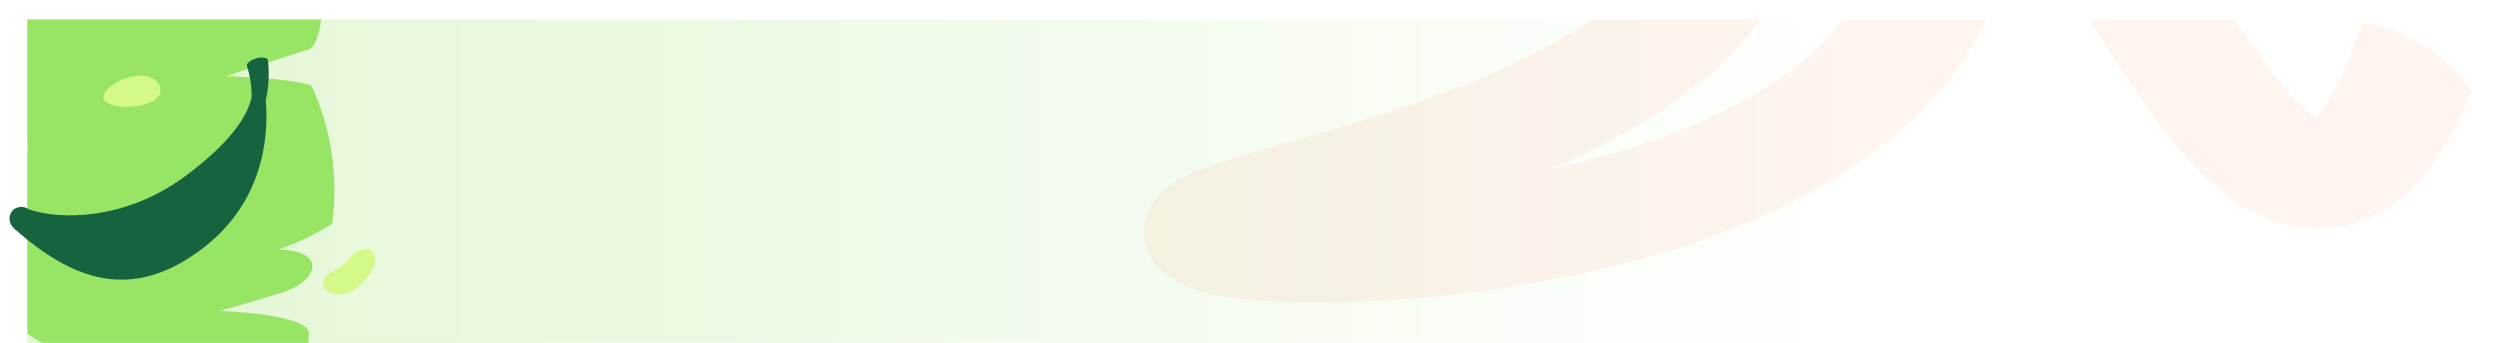
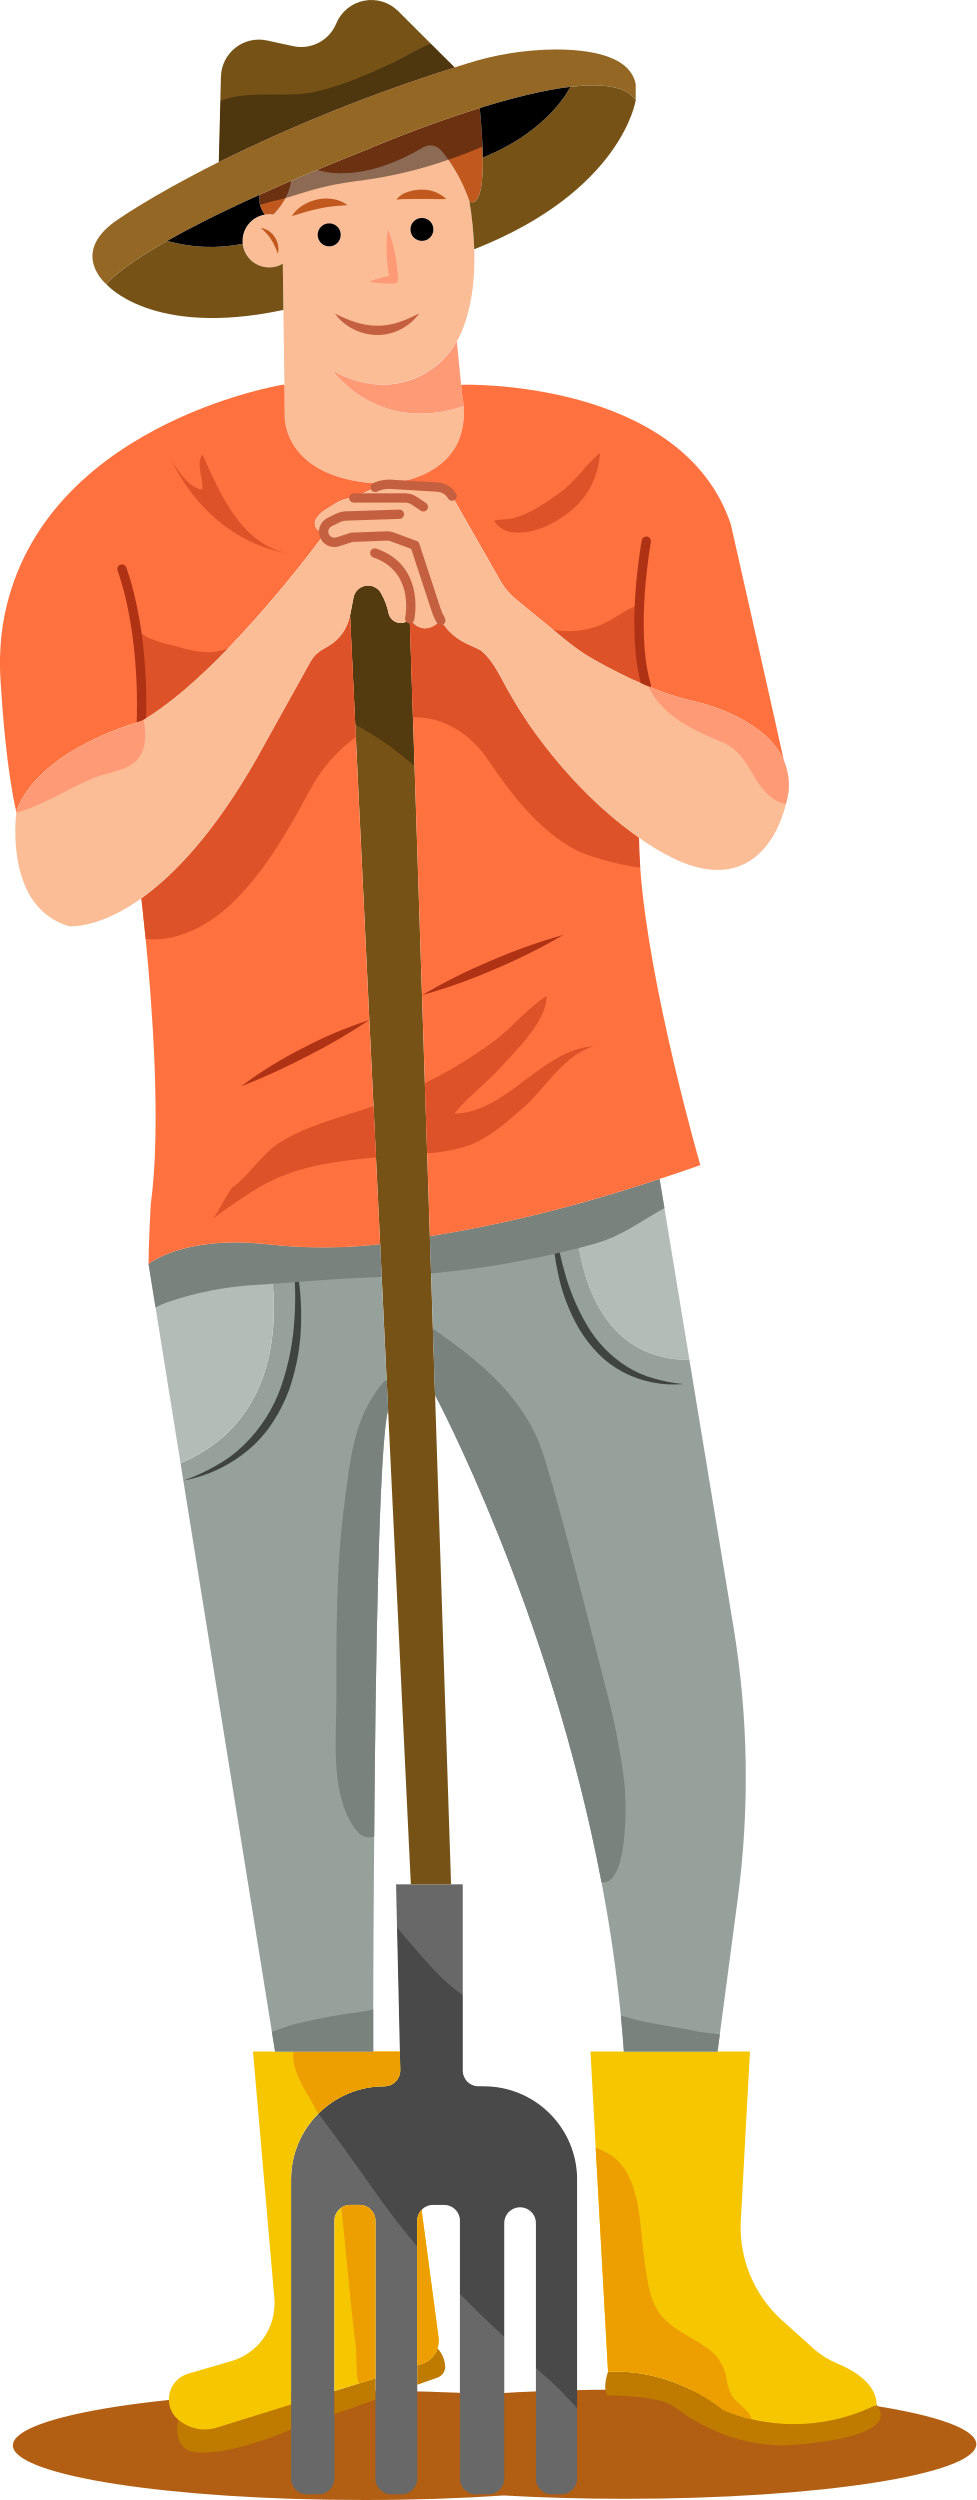
- <svg xmlns="http://www.w3.org/2000/svg" width="386.59" height="53.015" viewBox="0 0 386.59 53.015">
+ <svg xmlns="http://www.w3.org/2000/svg" id="Grupo_1113332" data-name="Grupo 1113332" width="278.851" height="714.054" viewBox="0 0 278.851 714.054">
  <defs>
    <clipPath id="clip-path">
-       <path id="Trazado_903782" data-name="Trazado 903782" d="M0,0H356.321c14.385,0,26.047,11.193,26.047,25s-11.662,25-26.047,25H0Z" fill="#f59f7c" />
-     </clipPath>
-     <linearGradient id="linear-gradient" x1="-0.432" y1="0.5" x2="0.683" y2="0.5" gradientUnits="objectBoundingBox">
-       <stop offset="0" stop-color="#cef0b6" />
-       <stop offset="1" stop-color="#fff" />
-     </linearGradient>
-     <clipPath id="clip-path-2">
-       <path id="Trazado_909070" data-name="Trazado 909070" d="M0,0,54.334-.6l-1.8,137.509-54.334.6Z" fill="#98e465" />
+       <rect id="Rectángulo_405872" data-name="Rectángulo 405872" width="278.851" height="714.054" fill="none" />
    </clipPath>
    <clipPath id="clip-path-3">
-       <rect id="Rectángulo_405042" data-name="Rectángulo 405042" width="40.01" height="34.707" fill="#166340" />
+       <rect id="Rectángulo_405867" data-name="Rectángulo 405867" width="73.887" height="137.275" fill="none" />
+     </clipPath>
+     <clipPath id="clip-path-4">
+       <rect id="Rectángulo_405868" data-name="Rectángulo 405868" width="18.429" height="51.555" fill="none" />
+     </clipPath>
+     <clipPath id="clip-path-5">
+       <rect id="Rectángulo_405869" data-name="Rectángulo 405869" width="63.765" height="27.593" fill="none" />
+     </clipPath>
+     <clipPath id="clip-path-6">
+       <rect id="Rectángulo_405870" data-name="Rectángulo 405870" width="67.39" height="33.819" fill="none" />
    </clipPath>
  </defs>
-   <g id="Grupo_1113212" data-name="Grupo 1113212" transform="translate(-285 -1964.013)">
-     <g id="Grupo_1111688" data-name="Grupo 1111688" transform="translate(10712.556 11087.297)">
-       <g id="Enmascarar_grupo_1101769" data-name="Enmascarar grupo 1101769" transform="translate(-10423.333 -9120.269)" clip-path="url(#clip-path)">
-         <path id="Trazado_880766" data-name="Trazado 880766" d="M0,0H386.15c15.59,0,28.227,11.193,28.227,25S401.74,50,386.15,50H0Z" transform="translate(-1.716)" fill="url(#linear-gradient)" />
-         <path id="Trazado_903778" data-name="Trazado 903778" d="M80.712,8.778l17.436-7.5c8.175,13.069,10.548,25.209,7.048,36.085C99.968,53.609,82.78,63.514,64.71,69.931c17.237-2.515,38.531-8.47,48.731-22.485,3.321-4.565,5.073-9.541,6.62-13.933,2.407-6.84,5.4-15.35,15.973-16.132,11.273-.834,18.359,8.477,20.689,11.536,4.042,5.313,7.878,12.284,11.586,19.024a186.526,186.526,0,0,0,9.516,16.08,28.45,28.45,0,0,0,5.383,6.2C185.46,68.259,191.84,60.436,199,31.28l19.36,3.756c-4.352,17.717-8.96,30.371-14.09,38.688-2.034,3.3-8.227,13.343-20.066,13.613-15.628.355-24.452-15.694-33.8-32.685-2.966-5.393-5.767-10.486-8.543-14.586-.855-1.265-1.608-2.283-2.262-3.1-.2.566-.4,1.127-.583,1.642-1.789,5.09-4.019,11.424-8.666,17.807C119.7,71.049,99.544,81.213,72.062,85.8c-21.379,3.571-43.309,3.057-55.56.965-4.04-.69-13.5-2.3-15.1-9.356-.666-2.922.351-6.966,5.205-9.559a26.106,26.106,0,0,1,5.142-1.947c3.057-.869,7.194-1.742,11.979-2.755,19.714-4.166,56.4-11.922,62.383-30.509,2.149-6.678.334-14.707-5.4-23.864" transform="translate(166.184 -42.114) rotate(-4)" fill="#f59f7c" opacity="0.12" />
-         <g id="Grupo_1111662" data-name="Grupo 1111662" transform="translate(14.909 1.673)">
-           <path id="Trazado_903774" data-name="Trazado 903774" d="M39.126,108.5c-.093-.07-.183-.143-.268-.219a6.876,6.876,0,0,1-2.04-4.032c-.339-1.8-.2-3.892,1.425-5.091a2.959,2.959,0,0,1,2.3-.571,2.534,2.534,0,0,1,1.685,1.386,7.4,7.4,0,0,1,.521,2c.269,1.48,1.561,3.375,1.5,4.805-.057,1.282-1.8,2.535-3.276,2.449a3.443,3.443,0,0,1-1.848-.729" transform="translate(-36.667 -65.329)" fill="#d4f989" />
-           <path id="Trazado_903776" data-name="Trazado 903776" d="M181.983,133.866a2.615,2.615,0,0,1-.25,1.35,9.222,9.222,0,0,1-2.077,2.719,5.918,5.918,0,0,1-2.04,1.274,3.608,3.608,0,0,1-2.485-.005,1.744,1.744,0,0,1-1.193-1.75,2.415,2.415,0,0,1,1.243-1.478,19.566,19.566,0,0,0,1.805-1.07,11.88,11.88,0,0,0,1.289-1.331,3.422,3.422,0,0,1,1.583-1.045c1.425-.375,2.044.415,2.125,1.335" transform="translate(-143.11 -98.579)" fill="#d4f989" />
-           <path id="Trazado_903777" data-name="Trazado 903777" d="M196.829,59.293a5.024,5.024,0,0,1-2.511,4.974,5.759,5.759,0,0,1-4.344.3c-4.73-1.6-9.286-9.208-9.407-13.358-.246-8.46,13.475,1.8,15.172,4.452a7.457,7.457,0,0,1,1.09,3.626" transform="translate(-178.008 -47.933)" fill="#d4f989" />
-         </g>
-         <g id="Grupo_1111666" data-name="Grupo 1111666" transform="translate(-0.377 -51.698) rotate(4)">
-           <g id="Grupo_1111573" data-name="Grupo 1111573" clip-path="url(#clip-path-2)">
-             <path id="Trazado_903702" data-name="Trazado 903702" d="M29.564,135.93c.013-2.229-.222-7.178-.538-12.774,9.214-.147,22-9.7,21.668-26.138.137-3.163-14.025-2.638-14.025-2.638S40.22,93.174,45.9,90.96c5.835-2.272,6.721-7-.8-6.693a37.062,37.062,0,0,0,7.99-4.559A38.735,38.735,0,0,0,48.4,58.631c-4.219-1.044-13.417-.468-13.417-.468S43.8,54.55,47.818,52.988c3.283-3.08.952-21.715-9.608-34.373a89.089,89.089,0,0,0-11.284.467,23.756,23.756,0,0,1,7.054-6.967C28.253.854,16.759-6.741,9.021,7.615s-7.767,25.55-7.767,25.55a51.522,51.522,0,0,1,10.4,4.316A58.334,58.334,0,0,0-.138,37.03,38.834,38.834,0,0,0,1.2,55.553c3.223,10.12,5.718,14.991,2.852,25.008S2.094,95.91,5.152,98.485C9.374,102.04,17.51,104.2,17.51,104.2a79.252,79.252,0,0,1-12.4.02C9.2,112.138,16.945,120.7,25.726,122.765c.382,8.47.151,9.378.6,13.427.17,1.525,3.228,1.058,3.235-.262" transform="translate(0.125 0.037)" fill="#98e465" />
+   <g id="Grupo_1113331" data-name="Grupo 1113331" clip-path="url(#clip-path)">
+     <g id="Grupo_1113330" data-name="Grupo 1113330">
+       <g id="Grupo_1113329" data-name="Grupo 1113329" clip-path="url(#clip-path)">
+         <path id="Trazado_910605" data-name="Trazado 910605" d="M176.349,276.287c-14.2,0-27.71.462-39.952,1.29-10.785-.615-22.435-.953-34.594-.953-55.4,0-100.314,6.986-100.314,15.6s44.913,15.6,100.314,15.6c14.2,0,27.709-.462,39.952-1.289,10.785.615,22.435.953,34.594.953,55.4,0,100.312-6.986,100.312-15.6s-44.91-15.6-100.312-15.6" transform="translate(2.188 406.228)" fill="#b25f14" />
+         <path id="Trazado_910606" data-name="Trazado 910606" d="M115.347,302.157V387.58a4.524,4.524,0,0,1-4.521,4.521h-2.742a4.5,4.5,0,0,1-4.5-4.521V314.706a4.521,4.521,0,1,0-9.041,0V387.58a4.523,4.523,0,0,1-4.521,4.521H86.4a4.523,4.523,0,0,1-4.521-4.521V313.965a4.5,4.5,0,0,0-4.5-4.521H74.217a4.476,4.476,0,0,0-3.286,1.408,4.429,4.429,0,0,0-1.235,3.113V387.58a4.523,4.523,0,0,1-4.521,4.521H62.26a4.523,4.523,0,0,1-4.521-4.521V313.965a4.507,4.507,0,0,0-4.521-4.521H50.551a4.523,4.523,0,0,0-4.521,4.521V387.58A4.523,4.523,0,0,1,41.51,392.1H38.175a4.523,4.523,0,0,1-4.521-4.521V302.157a26.652,26.652,0,0,1,26.605-26.605,4.545,4.545,0,0,0,4.57-4.644l-.1-5.286L63.915,230.2l-.272-12.327H82.69v53.136a4.512,4.512,0,0,0,4.518,4.545h1.509A26.637,26.637,0,0,1,115.323,300.8c.025.445.025.914.025,1.359" transform="translate(49.482 320.337)" fill="#686868" />
+         <g id="Grupo_1113319" data-name="Grupo 1113319" transform="translate(90.941 550.534)" opacity="0.3" style="mix-blend-mode: overlay;isolation: isolate">
+           <g id="Grupo_1113318" data-name="Grupo 1113318">
+             <g id="Grupo_1113317" data-name="Grupo 1113317" clip-path="url(#clip-path-3)">
+               <path id="Trazado_910607" data-name="Trazado 910607" d="M110.7,294.82v65.315c-2.594-2.668-5.039-5.509-7.287-7.46-1.556-1.334-3.038-2.693-4.471-4.051V307.369a4.521,4.521,0,1,0-9.041,0V339.8q-1.223-1.186-2.52-2.372-5.262-4.891-10.153-9.955V306.628a4.5,4.5,0,0,0-4.5-4.521H69.57a4.476,4.476,0,0,0-3.286,1.408,4.429,4.429,0,0,0-1.235,3.113v7.362c-4.447-5.286-8.7-10.771-12.747-16.576-5.039-7.189-10.153-14.377-15.489-21.393a26.557,26.557,0,0,1,18.8-7.806,4.545,4.545,0,0,0,4.57-4.644l-.1-5.286-.815-35.424c4.051,4.792,8.078,9.659,12.5,14.081a53.121,53.121,0,0,0,6.275,5.262V263.67a4.512,4.512,0,0,0,4.518,4.545h1.509a26.637,26.637,0,0,1,26.605,25.247c.025.445.025.914.025,1.359" transform="translate(-36.813 -222.86)" />
+             </g>
          </g>
        </g>
-         <path id="Trazado_903783" data-name="Trazado 903783" d="M5.521,5.735q.005.1.006.2A2.636,2.636,0,0,1,4.21,8.442C2.176,9.266.923,6.328.448,4.508A7.974,7.974,0,0,1,.1,1.889c.305-3.759,3.461-.871,4.494,1a6.772,6.772,0,0,1,.93,2.849" transform="translate(11.485 13.049) rotate(-79)" fill="#d4f989" />
-       </g>
-       <g id="Grupo_1111667" data-name="Grupo 1111667" transform="translate(-10427.556 -9085.021) rotate(-73)">
-         <g id="Grupo_1111658" data-name="Grupo 1111658" transform="translate(0 0)" clip-path="url(#clip-path-3)">
-           <path id="Trazado_903772" data-name="Trazado 903772" d="M39.569,29.382l0,0a3.083,3.083,0,0,0-1.1-1.076.47.47,0,0,0-.392-.028.46.46,0,0,0-.121.067,15.208,15.208,0,0,1-3.634,1.841,7.9,7.9,0,0,1-.841.244c-2,.123-6.393-.229-14.5-6.208C9.421,17.167,6.761,7.33,6.935,2.579A2.031,2.031,0,0,0,6.187.27a1.927,1.927,0,0,0-2.724.939l-.03.016c-4.91,10.821-5.815,20.768,5.857,28.97,10.41,7.315,20.969,3.869,24.455,2.466a19.083,19.083,0,0,0,5.974-1.468.451.451,0,0,0,.289-.374,2.52,2.52,0,0,0-.437-1.436" transform="translate(0 0)" fill="#166340" />
+         <path id="Trazado_910608" data-name="Trazado 910608" d="M69.326,438.667H57.839l-6.5-135.472L49.07,255.814l-3.088-64.031-4.027-84.435L40.473,76.3l.988-5.138a4.233,4.233,0,0,1,4.15-3.458,4.284,4.284,0,0,1,3.73,2.223,19.6,19.6,0,0,1,2.149,5.731,3.536,3.536,0,0,0,5.929,1.729.255.255,0,0,0,.1-.2L58.9,119.255l2.124,65.439,2.248,68.848,1.482,45.4Z" transform="translate(59.508 99.54)" fill="#765216" />
+         <g id="Grupo_1113322" data-name="Grupo 1113322" transform="translate(99.982 167.24)" opacity="0.3" style="mix-blend-mode: overlay;isolation: isolate">
+           <g id="Grupo_1113321" data-name="Grupo 1113321">
+             <g id="Grupo_1113320" data-name="Grupo 1113320" clip-path="url(#clip-path-4)">
+               <path id="Trazado_910609" data-name="Trazado 910609" d="M58.9,119.255c-2.446-2.1-4.916-4.1-7.46-5.953-2.693-1.952-6-3.9-9.486-5.953L40.473,76.3l.988-5.138a4.233,4.233,0,0,1,4.15-3.458,4.284,4.284,0,0,1,3.73,2.223,19.6,19.6,0,0,1,2.149,5.731,3.536,3.536,0,0,0,5.929,1.729.255.255,0,0,0,.1-.2Z" transform="translate(-40.474 -67.7)" />
+             </g>
+           </g>
        </g>
+         <path id="Trazado_910610" data-name="Trazado 910610" d="M28.4,294.707a11.674,11.674,0,0,1-7.515-2.737,8.778,8.778,0,0,0,.689,6.853,4.763,4.763,0,0,0,2.71,2.043c3.026.85,10.805,1.2,28.757-6.159v-7.144l-21.19,6.613a12.036,12.036,0,0,1-3.451.531m68.64-18.243a8.2,8.2,0,0,0-2.176-4.938,6.874,6.874,0,0,1-4.516,4.407l-1.275.4v5.575l5.79-2.043a3.32,3.32,0,0,0,2.2-3.081c0-.106-.027-.212-.027-.319M65.411,290.325l11.709-4.17v-6.107l-11.709,3.666Z" transform="translate(30.104 399.228)" fill="#bf7a00" />
+         <path id="Trazado_910611" data-name="Trazado 910611" d="M73.993,281.023H71.325a4.534,4.534,0,0,0-4.521,4.521v48.641l6.892-2.149,4.817-1.507V285.544a4.507,4.507,0,0,0-4.521-4.521M85.505,237.2H43.559l6.1,70.552c.049.494.049.988.049,1.482a17.1,17.1,0,0,1-12.3,16.378l-12.376,3.607a7.639,7.639,0,0,0-5.435,6.2,9.459,9.459,0,0,0-.074,1.161,7.548,7.548,0,0,0,2.767,5.855,11.67,11.67,0,0,0,7.51,2.742,11.857,11.857,0,0,0,3.434-.544l21.2-6.6v-64.3a26.488,26.488,0,0,1,7.707-18.7l.1-.1a26.557,26.557,0,0,1,18.8-7.806,4.545,4.545,0,0,0,4.57-4.644Zm11.042,81.669-4.842-36.437a4.429,4.429,0,0,0-1.235,3.113V326.8l1.285-.4a6.888,6.888,0,0,0,4.5-4.4,7.407,7.407,0,0,0,.3-3.137" transform="translate(28.705 348.758)" fill="#f6c600" />
+         <path id="Trazado_910612" data-name="Trazado 910612" d="M52.867,281.023H50.2a4.5,4.5,0,0,0-2.544.79c1.457,13.068,2.423,26.21,4.1,39.253.42,3.211-.074,7.485.815,10.968l4.817-1.507V285.544a4.507,4.507,0,0,0-4.521-4.521m22.554,37.845-4.842-36.437a4.429,4.429,0,0,0-1.235,3.113V326.8l1.287-.4a6.885,6.885,0,0,0,4.493-4.4,7.368,7.368,0,0,0,.3-3.137M34.021,237.2c-.892,4.521,3.061,10.721,4.963,13.982.741,1.285,1.433,2.569,2.026,3.854l.1-.1a26.563,26.563,0,0,1,18.8-7.806,4.545,4.545,0,0,0,4.568-4.644l-.1-5.286Z" transform="translate(49.831 348.758)" fill="#ed9e00" />
+         <path id="Trazado_910613" data-name="Trazado 910613" d="M147.491,283.684c7.861,10.116-25.57,11.578-25.57,11.578-15.481.583-27.564-7.49-31.333-10.358a13.047,13.047,0,0,0-4.489-2.255c-6.082-1.672-15.321-1.621-15.321-1.621-1.806-1.833,0-6.771,0-6.771,19.3-.956,32.821,10.859,32.821,10.859,23.394,10.146,43.892-1.433,43.892-1.433" transform="translate(102.885 403.162)" fill="#bf7a00" />
+         <path id="Trazado_910614" data-name="Trazado 910614" d="M149.993,338.088a52.976,52.976,0,0,1-35.647,4.175,48.141,48.141,0,0,1-8.253-2.742s-13.513-11.808-32.806-10.869l-3.113-56.595-.42-7.46-1.482-27.4h45.553l-2.619,48.344A35.7,35.7,0,0,0,122.916,313.9l9.167,8.251a23.242,23.242,0,0,0,6.618,4.125c4.372,1.8,11.292,5.657,11.292,11.808" transform="translate(100.383 348.758)" fill="#f6c600" />
+         <path id="Trazado_910615" data-name="Trazado 910615" d="M113.465,325.957a48.141,48.141,0,0,1-8.253-2.742S91.7,311.406,72.406,312.345L69.293,255.75l-.42-7.46c2.94,1.26,5.879,2.816,7.781,5.459,5.237,7.238,4.891,18.28,6.151,26.729.842,5.509,1.285,11.808,5.064,16.131,3.483,3.953,8.35,5.781,12.549,8.794a12.656,12.656,0,0,1,5.361,6.991c.494,1.532.618,3.187,1.087,4.743,1.013,3.285,2.94,4,5.138,6.4a6.043,6.043,0,0,1,1.46,2.421" transform="translate(101.265 365.064)" fill="#ed9e00" />
+         <path id="Trazado_910616" data-name="Trazado 910616" d="M99.129,188.014c-22.233,0-29.325-18.849-31.573-31.991a68.071,68.071,0,0,1-1.038-12.4c7.436-2.05,15.439-4.447,24.086-7.312l1.383,8.325Z" transform="translate(97.79 200.418)" fill="#b3bcb7" />
+         <path id="Trazado_910617" data-name="Trazado 910617" d="M178.8,259.871l-12.574-76.209c-22.233,0-29.323-18.849-31.571-31.991a68.071,68.071,0,0,1-1.038-12.4,381.49,381.49,0,0,1-41.5,9.041h-.025l.346,10.622.519,15.835.618,18.947s32.658,60.868,47.554,139.177c2.347,12.3,4.249,25.049,5.509,38.043.346,3.409.618,6.818.865,10.252h26.753l.642-4.867,5.138-38.809a263.878,263.878,0,0,0-1.235-77.642m-99.06-70.626-1.408-29.3-.445-9.362c-1.433.148-1.532.148-2.841.321a142.737,142.737,0,0,1-29.767-.321A70.966,70.966,0,0,1,47.207,161.9c1.359,14.871-.469,40.316-26.334,51.259L46.96,375.531l.914,5.657H75.912V369.133c.025-11.191.1-29.15.272-49.332.371-49.431,1.383-112.251,3.977-121.836Z" transform="translate(30.69 204.77)" fill="#96a19b" />
+         <path id="Trazado_910618" data-name="Trazado 910618" d="M26.314,206.71l-7.142-44.515-2-12.4s10.076-8.177,33.544-5.657a70.771,70.771,0,0,1,1.929,11.314c1.356,14.871-.469,40.316-26.334,51.259" transform="translate(25.251 211.218)" fill="#b3bcb7" />
+         <path id="Trazado_910619" data-name="Trazado 910619" d="M52.23,144.1a74.735,74.735,0,0,1,2.616,20.415A62.124,62.124,0,0,1,51.445,185c-2.438,6.527-6.238,12.747-11.662,17.235A40.084,40.084,0,0,1,21.2,211.016a54.936,54.936,0,0,0,9.259-4.229,45.93,45.93,0,0,0,4.249-2.7,42.491,42.491,0,0,0,3.8-3.261,43.227,43.227,0,0,0,10.617-16.67,72.3,72.3,0,0,0,3.831-19.7,90.488,90.488,0,0,0,.091-10.16,96.908,96.908,0,0,0-.818-10.19" transform="translate(31.168 211.876)" fill="#404441" />
+         <path id="Trazado_910620" data-name="Trazado 910620" d="M64.038,139.952c.3,2.888.665,5.751,1.228,8.577a81.585,81.585,0,0,0,1.885,8.389,62.828,62.828,0,0,0,6.477,15.674,34.586,34.586,0,0,0,11.509,11.984,28.73,28.73,0,0,0,7.727,3.379,43.036,43.036,0,0,0,8.461,1.581A31.051,31.051,0,0,1,84.2,186.228a29.78,29.78,0,0,1-7.216-5.3,39.453,39.453,0,0,1-5.469-7.065,52.427,52.427,0,0,1-6.2-16.507,64.419,64.419,0,0,1-1.272-17.408" transform="translate(93.943 205.773)" fill="#404441" />
+         <path id="Trazado_910621" data-name="Trazado 910621" d="M80.487,155.257a142.737,142.737,0,0,1-29.767-.321c-23.468-2.52-33.547,5.657-33.547,5.657l2,12.4a32.523,32.523,0,0,1,3.335-1.457A94.629,94.629,0,0,1,47.336,166.6c1.779-.1,3.533-.222,5.311-.346,9.14-.642,18.256-1.482,27.346-1.8l3.78-.148-.445-9.362c-1.433.148-1.532.148-2.841.321m82.657-18.947c-8.646,2.866-16.65,5.262-24.086,7.312a381.49,381.49,0,0,1-41.5,9.041h-.025l.346,10.622a267.44,267.44,0,0,0,42.218-7.263c1.655-.42,3.286-.865,4.916-1.334,7.312-2.075,13.266-6.645,19.515-10.054Z" transform="translate(25.25 200.418)" fill="#79827d" />
+         <path id="Trazado_910622" data-name="Trazado 910622" d="M98.224,311.765c-14.9-78.309-47.554-139.177-47.554-139.177l-.618-18.947C62.5,162.261,74.114,171.426,80.24,185.8c3.829,9.041,17.391,63.611,19.441,71.343a207.019,207.019,0,0,1,4.941,25.123c.79,5.756,1.359,30.484-6.4,29.5" transform="translate(73.594 225.899)" fill="#79827d" />
+         <path id="Trazado_910623" data-name="Trazado 910623" d="M60.385,232.32v12.055H32.347l-.914-5.657c2.4-.716,4.99-1.779,6.695-2.223a179.568,179.568,0,0,1,19.515-3.582c.593-.074,1.581-.321,2.742-.593" transform="translate(46.216 341.583)" fill="#79827d" />
+         <path id="Trazado_910624" data-name="Trazado 910624" d="M100.044,238.435,99.4,243.3H72.646c-.245-3.434-.516-6.843-.862-10.252,1.532.42,3.036.889,4.521,1.235,5.877,1.383,11.855,2.149,17.784,3.36,1.581.321,3.854.42,5.956.79" transform="translate(105.545 342.656)" fill="#79827d" />
+         <path id="Trazado_910625" data-name="Trazado 910625" d="M53.8,168.22c-2.6,9.585-3.609,72.4-3.977,121.836-2.72.79-4.573-.692-6.176-3.261-6.349-9.98-4.622-24.777-4.622-36.091,0-18.9-.148-37.722,2.374-56.422,1.159-8.7,1.949-17.193,5.531-25.3.716-1.532,3.755-7.386,6.448-9.486Z" transform="translate(57.057 234.515)" fill="#79827d" />
+         <path id="Trazado_910626" data-name="Trazado 910626" d="M53.63,80.966a28.884,28.884,0,0,0,13.191,4.15A24.75,24.75,0,0,0,90.711,69.8c2.221-5.41,3.851-12.969,3.505-23.369a110.069,110.069,0,0,0-1.381-13.686,47.789,47.789,0,0,0-6.03-11.858,30.09,30.09,0,0,0-2.1-2.693,4.047,4.047,0,0,0-5.114-.791C60.67,28.6,49.358,23.754,49.358,23.754c-2.572,1.062-5.042,2.1-7.362,3.113v.025a13.3,13.3,0,0,1-1.63,4.941,19.71,19.71,0,0,1-2.053,3.063,15.032,15.032,0,0,1-1.455,1.63,8.123,8.123,0,0,0-2.05-.025c-.124.025-.3.025-.42.049a7.6,7.6,0,0,0,2.1,15.044,7.268,7.268,0,0,0,2.866-.939h.2L39.7,63.822l.294,21.319.1,9.288s-.447,18.354,28.8,19.046c0,0,23.863-.914,22.26-22.183C67.118,99.345,54.272,81.88,53.63,80.966M79.3,44.06a3.273,3.273,0,1,1,0-6.546,3.273,3.273,0,0,1,0,6.546M49.507,42.331a3.286,3.286,0,1,1,3.283,3.31,3.3,3.3,0,0,1-3.283-3.31" transform="translate(41.238 24.738)" fill="#fbbd96" />
+         <path id="Trazado_910627" data-name="Trazado 910627" d="M75.529,54.742a23.764,23.764,0,0,1,.4,3.239c-24.031,8.073-36.882-9.4-37.519-10.3a28.985,28.985,0,0,0,13.169,4.143A24.466,24.466,0,0,0,74.015,39.473l1.223,12.455Z" transform="translate(56.472 58.038)" fill="#fe9a76" />
+         <path id="Trazado_910628" data-name="Trazado 910628" d="M83.98,26.62c.2,15.81-3.831,12.5-3.831,12.5a47.711,47.711,0,0,0-6.028-11.858,30.09,30.09,0,0,0-2.1-2.693,4.047,4.047,0,0,0-5.114-.791C47.988,34.97,36.674,30.128,36.674,30.128c4.348-1.8,8.967-3.681,13.93-5.657,0,0,15.368-6.67,32.487-11.981.445,4.348.689,7.979.813,11.042.049,1.112.077,2.124.077,3.088" transform="translate(53.922 18.364)" fill="#c1581e" />
+         <path id="Trazado_910629" data-name="Trazado 910629" d="M39.127,20.89v.025a13.255,13.255,0,0,1-1.63,4.941,18.269,18.269,0,0,1-2.026,3.063,15.183,15.183,0,0,1-1.457,1.63,8.123,8.123,0,0,0-2.05-.025c-.124.025-.3.025-.42.049a6.5,6.5,0,0,1-1.359-2.841,7.318,7.318,0,0,1-.124-2.816c2.841-1.309,5.855-2.619,9.066-4.027" transform="translate(44.08 30.715)" fill="#c1581e" />
+         <path id="Trazado_910630" data-name="Trazado 910630" d="M50.751,25.2a3.279,3.279,0,1,1-3.293,3.266A3.263,3.263,0,0,1,50.751,25.2" transform="translate(69.778 37.049)" />
+         <path id="Trazado_910631" data-name="Trazado 910631" d="M40.023,25.822a3.293,3.293,0,1,1-3.293,3.293,3.292,3.292,0,0,1,3.293-3.293" transform="translate(54.005 37.966)" />
+         <path id="Trazado_910632" data-name="Trazado 910632" d="M38.719,36.248c4,2.065,8,3.51,12.072,3.481a18.152,18.152,0,0,0,6.033-.944,28.807,28.807,0,0,0,2.987-1.124c1-.425,1.937-.988,3.019-1.413a15.183,15.183,0,0,1-5.2,4.447,14.138,14.138,0,0,1-6.853,1.69,15.162,15.162,0,0,1-6.838-1.7,14.247,14.247,0,0,1-5.215-4.437" transform="translate(56.929 53.296)" fill="#c45f3f" />
+         <path id="Trazado_910633" data-name="Trazado 910633" d="M45.835,24.782a5.971,5.971,0,0,1,3.256-2.2,12.076,12.076,0,0,1,3.834-.657,10.021,10.021,0,0,1,7.169,2.7c-2.653.067-4.859-.089-7.159-.044-1.141-.02-2.285.025-3.468.035a24.7,24.7,0,0,0-3.631.17" transform="translate(67.392 32.235)" fill="#c1581e" />
+         <path id="Trazado_910634" data-name="Trazado 910634" d="M42.653,41.47A33.291,33.291,0,0,1,49.681,39.6l-1.067,1.327a49.724,49.724,0,0,1-.867-7.129,33.115,33.115,0,0,1,.324-7.273,32.982,32.982,0,0,1,2.048,6.986,49.786,49.786,0,0,1,.86,7.132l.01.175a1.1,1.1,0,0,1-1.047,1.151h-.03a33.145,33.145,0,0,1-7.258-.494" transform="translate(62.713 38.993)" fill="#fe9a76" />
+         <path id="Trazado_910635" data-name="Trazado 910635" d="M33.742,27.972a9.508,9.508,0,0,1,3.169-3.085,12.909,12.909,0,0,1,4.135-1.665,11.606,11.606,0,0,1,4.484-.1,9.131,9.131,0,0,1,4.091,1.714c-1.509.178-2.846.178-4.172.358a31.439,31.439,0,0,0-3.856.62c-2.559.5-5.012,1.317-7.851,2.154" transform="translate(49.611 33.744)" fill="#c1581e" />
+         <path id="Trazado_910636" data-name="Trazado 910636" d="M30.14,26.346a5.779,5.779,0,0,1,4.044,2.67,6.245,6.245,0,0,1,.87,4.77,20.308,20.308,0,0,0-1.9-4.1,14.825,14.825,0,0,0-3.009-3.342" transform="translate(44.315 38.737)" fill="#c1581e" />
+         <g id="Grupo_1113325" data-name="Grupo 1113325" transform="translate(74.062 30.854)" opacity="0.44">
+           <g id="Grupo_1113324" data-name="Grupo 1113324">
+             <g id="Grupo_1113323" data-name="Grupo 1113323" clip-path="url(#clip-path-5)">
+               <path id="Trazado_910637" data-name="Trazado 910637" d="M39.126,33.241c-3.211,1.408-6.223,2.717-9.064,4.027a7.318,7.318,0,0,0,.124,2.816c1.285-.222,2.643-.766,3.73-1.013,1.208-.247,2.394-.543,3.579-.865a13.211,13.211,0,0,0,1.63-4.941ZM92.931,12.49C75.812,17.8,60.444,24.471,60.444,24.471c-4.963,1.976-9.585,3.854-13.93,5.657-2.572,1.062-5.042,2.1-7.362,3.113v.025a13.3,13.3,0,0,1-1.63,4.941c1.134-.321,2.248-.667,3.382-1.038a88.5,88.5,0,0,1,17.838-3.928,125.591,125.591,0,0,0,25.219-5.978c3.335-1.136,6.6-2.4,9.782-3.73-.124-3.063-.371-6.695-.813-11.042" transform="translate(-29.98 -12.49)" />
+             </g>
+           </g>
+         </g>
+         <path id="Trazado_910638" data-name="Trazado 910638" d="M165.859,15.6v4.622c-2.735-4.118-9.824-4.862-18.668-3.822-7.858.926-17.1,3.315-25.889,6.05C104.176,27.76,88.8,34.425,88.8,34.425c-4.965,1.969-9.585,3.854-13.915,5.657-2.574,1.062-5.044,2.1-7.381,3.108-3.211,1.406-6.24,2.735-9.081,4.034C46.9,52.431,38.347,56.811,32.028,60.4,17.211,68.812,14.689,72.8,14.689,72.8S4.333,64.271,16.947,54.978c0,0,9.9-7.169,29.819-17.1a474.439,474.439,0,0,1,67.393-27.028c1.117-.348,2.231-.719,3.347-1.062A85.867,85.867,0,0,1,142.757,5.72c10.143-.022,21.455,1.808,23.1,9.879" transform="translate(15.716 8.41)" fill="#946724" />
+         <path id="Trazado_910639" data-name="Trazado 910639" d="M101.777,14.115S97.953,40,55.706,56.654h-.052a106.146,106.146,0,0,0-1.381-13.676s4.036,3.293,3.824-12.507h.025c19.093-7.646,24.987-20.18,24.987-20.18,8.844-1.035,15.934-.291,18.668,3.824" transform="translate(79.798 14.516)" fill="#765216" />
+         <path id="Trazado_910640" data-name="Trazado 910640" d="M81.356,10.042s-5.894,12.534-24.987,20.18h-.027c-.025-3.612-.292-8.231-.874-14.125,8.789-2.735,18.028-5.126,25.889-6.055" transform="translate(81.554 14.765)" />
+         <path id="Trazado_910641" data-name="Trazado 910641" d="M92.684,19.268a471.878,471.878,0,0,0-67.39,27.025l.445-17.465.173-6.942A10.853,10.853,0,0,1,39.078,11.561l7.411,1.606A10.812,10.812,0,0,0,58.841,6.719,10.848,10.848,0,0,1,76.528,3.162l9.335,9.313Z" transform="translate(37.19)" fill="#765216" />
+         <path id="Trazado_910642" data-name="Trazado 910642" d="M62.681,34.439l.158,13.172h-.185c-37.44,7.912-50.345-7.357-50.345-7.357s2.522-3.982,17.339-12.4a45.843,45.843,0,0,0,21.588.823,7.582,7.582,0,0,0,8.392,6.692,6.906,6.906,0,0,0,2.868-.929Z" transform="translate(18.098 40.953)" fill="#765216" />
+         <path id="Trazado_910643" data-name="Trazado 910643" d="M45.722,22.522a7.386,7.386,0,0,0,1.487,5.657,7.614,7.614,0,0,0-6.294,8.337,45.881,45.881,0,0,1-21.588-.823c6.322-3.587,14.871-7.967,26.4-13.172" transform="translate(28.417 33.114)" />
+         <g id="Grupo_1113328" data-name="Grupo 1113328" transform="translate(62.483 12.475)" opacity="0.34" style="mix-blend-mode: overlay;isolation: isolate">
+           <g id="Grupo_1113327" data-name="Grupo 1113327">
+             <g id="Grupo_1113326" data-name="Grupo 1113326" clip-path="url(#clip-path-6)">
+               <path id="Trazado_910644" data-name="Trazado 910644" d="M92.684,11.843a471.878,471.878,0,0,0-67.39,27.025L25.739,21.4c8.5-3.384,18.574-.568,27.544-2.693,7.584-1.779,15.017-5.039,22.033-8.35,2.742-1.285,6.695-3.8,10.548-5.311Z" transform="translate(-25.293 -5.05)" />
+             </g>
+           </g>
+         </g>
+         <path id="Trazado_910645" data-name="Trazado 910645" d="M107.393,265.133l-.716-14.6-1.186-24.6-3.854-80.8-1.655-34.683a12.977,12.977,0,0,1-6.225,8.745l-1.7.988a9.119,9.119,0,0,0-3.31,3.335L73.179,151.524C61,172.867,49.513,184.675,40.373,191.2c.049.4.568,4.792,1.235,11.61,1.8,18.206,4.523,53.581,1.457,75.69,0,0-.64,11.561-.64,17.119,0,0,10.076-8.177,33.544-5.657a142.737,142.737,0,0,0,29.767.321c1.309-.173,1.408-.173,2.841-.321Zm75.468-82.706c-.222-3.014-.346-5.879-.346-8.572-8.374-5.83-19.985-15.934-31.373-32.262a134.286,134.286,0,0,1-8.127-13.587c-1.433-2.668-3.533-6.052-5.83-7.707l-4.125-1.927a16.683,16.683,0,0,1-7.139-6.571c-5.459,5.41-8.893-.469-8.893-.469l.914,28.137,2.594,79.371.815,25.123L122.017,264l.766,23.69h.025a381.489,381.489,0,0,0,41.5-9.041c7.436-2.05,15.439-4.447,24.086-7.312,3.755-1.21,7.633-2.544,11.635-3.952,0,0-14.772-51.037-17.169-84.954m25.914-97.948c-13.76-41.6-76.308-39.994-76.308-39.994l-.766.074.3,2.816a22.523,22.523,0,0,1,.4,3.261C134,71.905,110.135,72.819,110.135,72.819c-29.249-.692-28.8-19.046-28.8-19.046l-.1-9.288h-.469S10.136,56,.823,112.962a74.756,74.756,0,0,0-.667,16.106c.543,8.893,1.828,25.889,4.521,37.549,0,0,3.211-16.032,35.375-25.963.1-.025.222-.074.321-.1,8-4.619,16.724-12.426,24.678-20.652A346.02,346.02,0,0,0,92.546,87.246a1.661,1.661,0,0,1-.074-.445l-1.21-.568a2.412,2.412,0,0,1-.988-3.434,8.518,8.518,0,0,1,2.693-2.619L96.1,78.229a9.725,9.725,0,0,1,4.965-1.408l6.1-3.014a8.574,8.574,0,0,1,2.964-.815,4.723,4.723,0,0,1,1.309-.074l13.537.815a5.174,5.174,0,0,1,4.15,2.569l13.933,24.431a18.582,18.582,0,0,0,4.274,5.015l10.647,8.72.025.025,4.1,3.335a55.288,55.288,0,0,0,7.51,5.138,147.345,147.345,0,0,0,14.328,7.164l.667.3a78.386,78.386,0,0,0,14.229,4.62s19.614,4.224,25.049,16.8c-1.408-6.645-15.118-67.365-15.118-67.365" transform="translate(-0.001 65.395)" fill="#ff723f" />
+         <path id="Trazado_910646" data-name="Trazado 910646" d="M89.205,108.085a162.214,162.214,0,0,1-19.688,9.837,159.888,159.888,0,0,1-20.726,7.4,159.4,159.4,0,0,1,19.688-9.837,161.152,161.152,0,0,1,20.726-7.4" transform="translate(71.738 158.919)" fill="#af3215" />
+         <path id="Trazado_910647" data-name="Trazado 910647" d="M27.873,136.891a116.087,116.087,0,0,1,17.581-10.916,121.616,121.616,0,0,1,19.063-8.043,168.011,168.011,0,0,1-17.848,10.4,185.58,185.58,0,0,1-18.8,8.557" transform="translate(40.982 173.395)" fill="#af3215" />
+         <path id="Trazado_910648" data-name="Trazado 910648" d="M75.95,71.18l1.655,34.683A44.893,44.893,0,0,0,64.389,121.2c-7.263,13.513-17.366,31.422-31.225,38.809-4.817,2.569-10.252,4.125-15.585,3.533-.669-6.818-1.188-11.215-1.235-11.61,9.138-6.522,20.625-18.33,32.8-39.673L64.71,84.248a9.119,9.119,0,0,1,3.31-3.335l1.7-.988A12.977,12.977,0,0,0,75.95,71.18" transform="translate(24.031 104.657)" fill="#dd5228" />
+         <path id="Trazado_910649" data-name="Trazado 910649" d="M113.207,142.636c-7.658-1.013-15.637-3.557-18.4-5.039-10.968-5.879-18.552-16.23-25.345-26.111C64.64,104.469,57.081,99.5,48.287,99.677L47.373,71.54s3.434,5.879,8.893.469a16.683,16.683,0,0,0,7.139,6.571l4.125,1.927c2.3,1.655,4.4,5.039,5.83,7.707A134.285,134.285,0,0,0,81.488,101.8c11.388,16.329,23,26.432,31.373,32.262,0,2.693.124,5.558.346,8.572" transform="translate(69.653 105.186)" fill="#dd5228" />
+         <path id="Trazado_910650" data-name="Trazado 910650" d="M70.354,127.89l.716,14.6c-11.709,1.235-23,2.421-33.374,8.6A155.614,155.614,0,0,0,24.7,159.905c1.556-2.421,2.767-4.867,5.114-8.6,5.114-3.533,8.572-9.931,14.377-13.414,7.979-4.768,17.317-6.942,26.161-10" transform="translate(36.321 188.038)" fill="#dd5228" />
+         <path id="Trazado_910651" data-name="Trazado 910651" d="M97.393,129.517C88.45,132.21,83.707,141.6,76.914,147.4c-4.768,4.1-9.61,8.473-15.637,10.622A46.376,46.376,0,0,1,49.79,160.1l-.667-20.034a127.03,127.03,0,0,0,20.182-12.327c4.965-3.829,9.461-9.387,14.649-12.6-.124,7.263-8.4,15.168-13.019,20.281-4.175,4.644-9.634,8.671-13.364,13.34,14.921-.2,24.851-18.305,39.821-19.244" transform="translate(72.226 169.292)" fill="#dd5228" />
+         <path id="Trazado_910652" data-name="Trazado 910652" d="M41.96,78.8C34.005,87.03,25.285,94.836,17.284,99.455c-.1.025-.225.074-.324.1-.346-4.891.2-10.079,0-15.143-.173-3.878-1.581-7.831-1.186-11.981,1.334,3.533,7.979,4.718,11.166,5.608,3.705,1.038,7.46,2.075,11.363,1.63A28.963,28.963,0,0,0,41.96,78.8" transform="translate(23.091 106.495)" fill="#dd5228" />
+         <path id="Trazado_910653" data-name="Trazado 910653" d="M89.9,92.515a147.141,147.141,0,0,1-14.33-7.164,55.288,55.288,0,0,1-7.51-5.138l-4.1-3.335a25.923,25.923,0,0,0,10.546-.371c5.114-1.21,8.5-4.545,12.922-6.448,1.776,5.435.689,12.475,1.529,18.231a42.478,42.478,0,0,0,.941,4.224" transform="translate(94.047 103.01)" fill="#dd5228" />
+         <path id="Trazado_910654" data-name="Trazado 910654" d="M19.812,54.111c6.3,13.268,18.147,24.051,33.013,26.642C39.55,77.979,33.574,63.271,28.688,52.542c-1.994,2.784.39,6.895-.052,10.057-3.906-.425-7.233-5.889-8.824-8.488" transform="translate(29.13 77.253)" fill="#dd5228" />
+         <path id="Trazado_910655" data-name="Trazado 910655" d="M57.121,71.785c1.215-.548,3.345-.316,4.921-.652,4.965-1.057,9.634-4.4,13.718-7.273,4.711-3.313,7.436-8.14,11.672-11.5-.963,9.7-5.41,15.659-14,20.274-4.491,2.413-13.016,4.565-16.307-.852" transform="translate(83.986 76.99)" fill="#dd5228" />
+         <path id="Trazado_910656" data-name="Trazado 910656" d="M76.771,105.931a1.327,1.327,0,0,1-1.272-.949c-4.738-15.921-.227-40.807-.035-41.857a1.329,1.329,0,0,1,2.614.482c-.047.252-4.587,25.311-.035,40.617a1.324,1.324,0,0,1-.894,1.65,1.265,1.265,0,0,1-.378.057" transform="translate(107.833 91.21)" fill="#af3215" />
+         <path id="Trazado_910657" data-name="Trazado 910657" d="M20.434,111.379l-.072,0a1.326,1.326,0,0,1-1.255-1.4c.012-.237,1.206-23.952-5.477-42.986a1.327,1.327,0,0,1,2.5-.877c6.86,19.538,5.677,43.016,5.622,44.006a1.327,1.327,0,0,1-1.324,1.255" transform="translate(19.93 95.905)" fill="#af3215" />
+         <path id="Trazado_910658" data-name="Trazado 910658" d="M171.047,146.881s-.025.173-.1.494c-.842,3.656-6.892,25.79-29.77,16.551A64.326,64.326,0,0,1,129,156.935c-8.374-5.83-19.982-15.934-31.371-32.262A134.283,134.283,0,0,1,89.5,111.086c-1.433-2.668-3.533-6.052-5.83-7.707l-4.125-1.927a16.683,16.683,0,0,1-7.139-6.571A17.347,17.347,0,0,1,71,91.719l-6-18.28-6.472-2.4a4.046,4.046,0,0,0-1.63-.272l-9.906.371L42.937,72.45a3.065,3.065,0,0,1-3.9-2.124,1.661,1.661,0,0,1-.074-.445l-1.21-.568a2.412,2.412,0,0,1-.988-3.434,8.518,8.518,0,0,1,2.693-2.619l3.137-1.952A9.725,9.725,0,0,1,47.556,59.9l6.1-3.014a8.575,8.575,0,0,1,2.964-.815A4.723,4.723,0,0,1,57.931,56l13.537.815a5.174,5.174,0,0,1,4.15,2.569L89.551,83.814a18.582,18.582,0,0,0,4.274,5.015l14.77,12.08a55.442,55.442,0,0,0,7.51,5.138,145.7,145.7,0,0,0,14.995,7.46c.173.074.324.124.5.2a77.359,77.359,0,0,0,13.732,4.422s19.617,4.224,25.049,16.8v.049a17.474,17.474,0,0,1,.669,11.907" transform="translate(53.514 82.315)" fill="#fbbd96" />
+         <path id="Trazado_910659" data-name="Trazado 910659" d="M123.32,86.345c-5.459,5.41-8.893-.469-8.893-.469a.255.255,0,0,1-.1.2,3.536,3.536,0,0,1-5.929-1.729,19.6,19.6,0,0,0-2.149-5.731,4.284,4.284,0,0,0-3.73-2.223,4.233,4.233,0,0,0-4.15,3.458l-.988,5.138a12.977,12.977,0,0,1-6.225,8.745l-1.7.988a9.119,9.119,0,0,0-3.31,3.335L70.579,126.068C58.4,147.411,46.913,159.219,37.773,165.741c-12.426,8.868-20.652,7.954-20.652,7.954C-.912,168.433,1.808,143.384,2.053,141.309a.691.691,0,0,0,.025-.148s3.236-16.131,35.7-26.062c.222-.124.472-.272.694-.42,23-13.71,51.479-52.889,51.479-52.889a3.065,3.065,0,0,0,3.9,2.124L97.9,62.605l9.906-.371a4.046,4.046,0,0,1,1.63.272l6.472,2.4,6,18.28a17.348,17.348,0,0,0,1.408,3.162" transform="translate(2.599 90.851)" fill="#fbbd96" />
+         <path id="Trazado_910660" data-name="Trazado 910660" d="M54.106,84.829a1.312,1.312,0,0,1-.257-.025A1.329,1.329,0,0,1,52.8,83.246c.267-1.354,2.27-13.34-9.113-17.263a1.327,1.327,0,0,1,.865-2.51c13.508,4.657,11.166,18.7,10.855,20.284a1.326,1.326,0,0,1-1.3,1.072" transform="translate(62.92 93.219)" fill="#c45f3f" />
+         <path id="Trazado_910661" data-name="Trazado 910661" d="M61.563,62.242a1.307,1.307,0,0,1-.741-.227l-2.522-1.7a3.429,3.429,0,0,0-1.994-.623H41.7a1.328,1.328,0,0,1,0-2.656h14.6a6.06,6.06,0,0,1,3.5,1.089l2.5,1.687a1.328,1.328,0,0,1-.744,2.428" transform="translate(59.364 83.862)" fill="#c45f3f" />
+         <path id="Trazado_910662" data-name="Trazado 910662" d="M71.694,91.9a1.329,1.329,0,0,1-1.156-.672,19.119,19.119,0,0,1-1.512-3.394L63.22,70.137,57.346,67.97a2.95,2.95,0,0,0-1.1-.185l-9.733.366L42.623,69.4a4.458,4.458,0,0,1-3.466-.331A4.35,4.35,0,0,1,37.03,66.35a2.5,2.5,0,0,1-.119-.645,2.877,2.877,0,0,1-.03-.467,4.366,4.366,0,0,1,2.431-3.923L41.6,60.174a7.12,7.12,0,0,1,2.942-.751c3.048-.106,14.9-.5,15.309-.5a1.328,1.328,0,1,1,0,2.656c-.427,0-11.072.358-15.222.5a4.476,4.476,0,0,0-1.84.472L40.5,63.692a1.723,1.723,0,0,0-.966,1.546,1.367,1.367,0,0,1,.027.319,1.8,1.8,0,0,0,.872,1.178,1.757,1.757,0,0,0,1.381.131l4.059-1.3a1.344,1.344,0,0,1,.356-.062l9.906-.373a5.444,5.444,0,0,1,2.127.346l6.48,2.391a1.324,1.324,0,0,1,.8.833l6,18.3a16.541,16.541,0,0,0,1.3,2.917A1.329,1.329,0,0,1,71.694,91.9" transform="translate(54.228 86.629)" fill="#c45f3f" />
+         <path id="Trazado_910663" data-name="Trazado 910663" d="M66.136,61.494a1.327,1.327,0,0,1-1.146-.655,3.859,3.859,0,0,0-3.08-1.922l-13.537-.8a3.977,3.977,0,0,0-.978.032,7.469,7.469,0,0,0-2.653.719,1.327,1.327,0,1,1-1.131-2.4,9.714,9.714,0,0,1,3.436-.946,6.041,6.041,0,0,1,1.485-.054l13.54.8a6.509,6.509,0,0,1,5.207,3.226,1.324,1.324,0,0,1-.469,1.816,1.3,1.3,0,0,1-.672.185" transform="translate(62.997 81.529)" fill="#c45f3f" />
+         <path id="Trazado_910664" data-name="Trazado 910664" d="M36.762,94.292C34,97.8,28.141,98.244,24.117,99.825c-6.574,2.594-14.822,8.029-22.233,10a.691.691,0,0,0,.025-.148S5.142,93.551,37.6,83.62c.222-.124.469-.272.692-.42.667,3.878.741,8.2-1.532,11.092" transform="translate(2.77 122.33)" fill="#fe9a76" />
+         <path id="Trazado_910665" data-name="Trazado 910665" d="M114.385,112.526s-.025.173-.1.494a8.6,8.6,0,0,1-4.051-1.9c-6.176-4.792-6.448-12.747-14.377-15.909C85.7,91.133,78.565,86.835,74.934,79.35a77.359,77.359,0,0,0,13.732,4.422s19.617,4.224,25.049,16.8v.049a17.474,17.474,0,0,1,.669,11.907" transform="translate(110.176 116.669)" fill="#fe9a76" />
      </g>
    </g>
  </g>
</svg>
